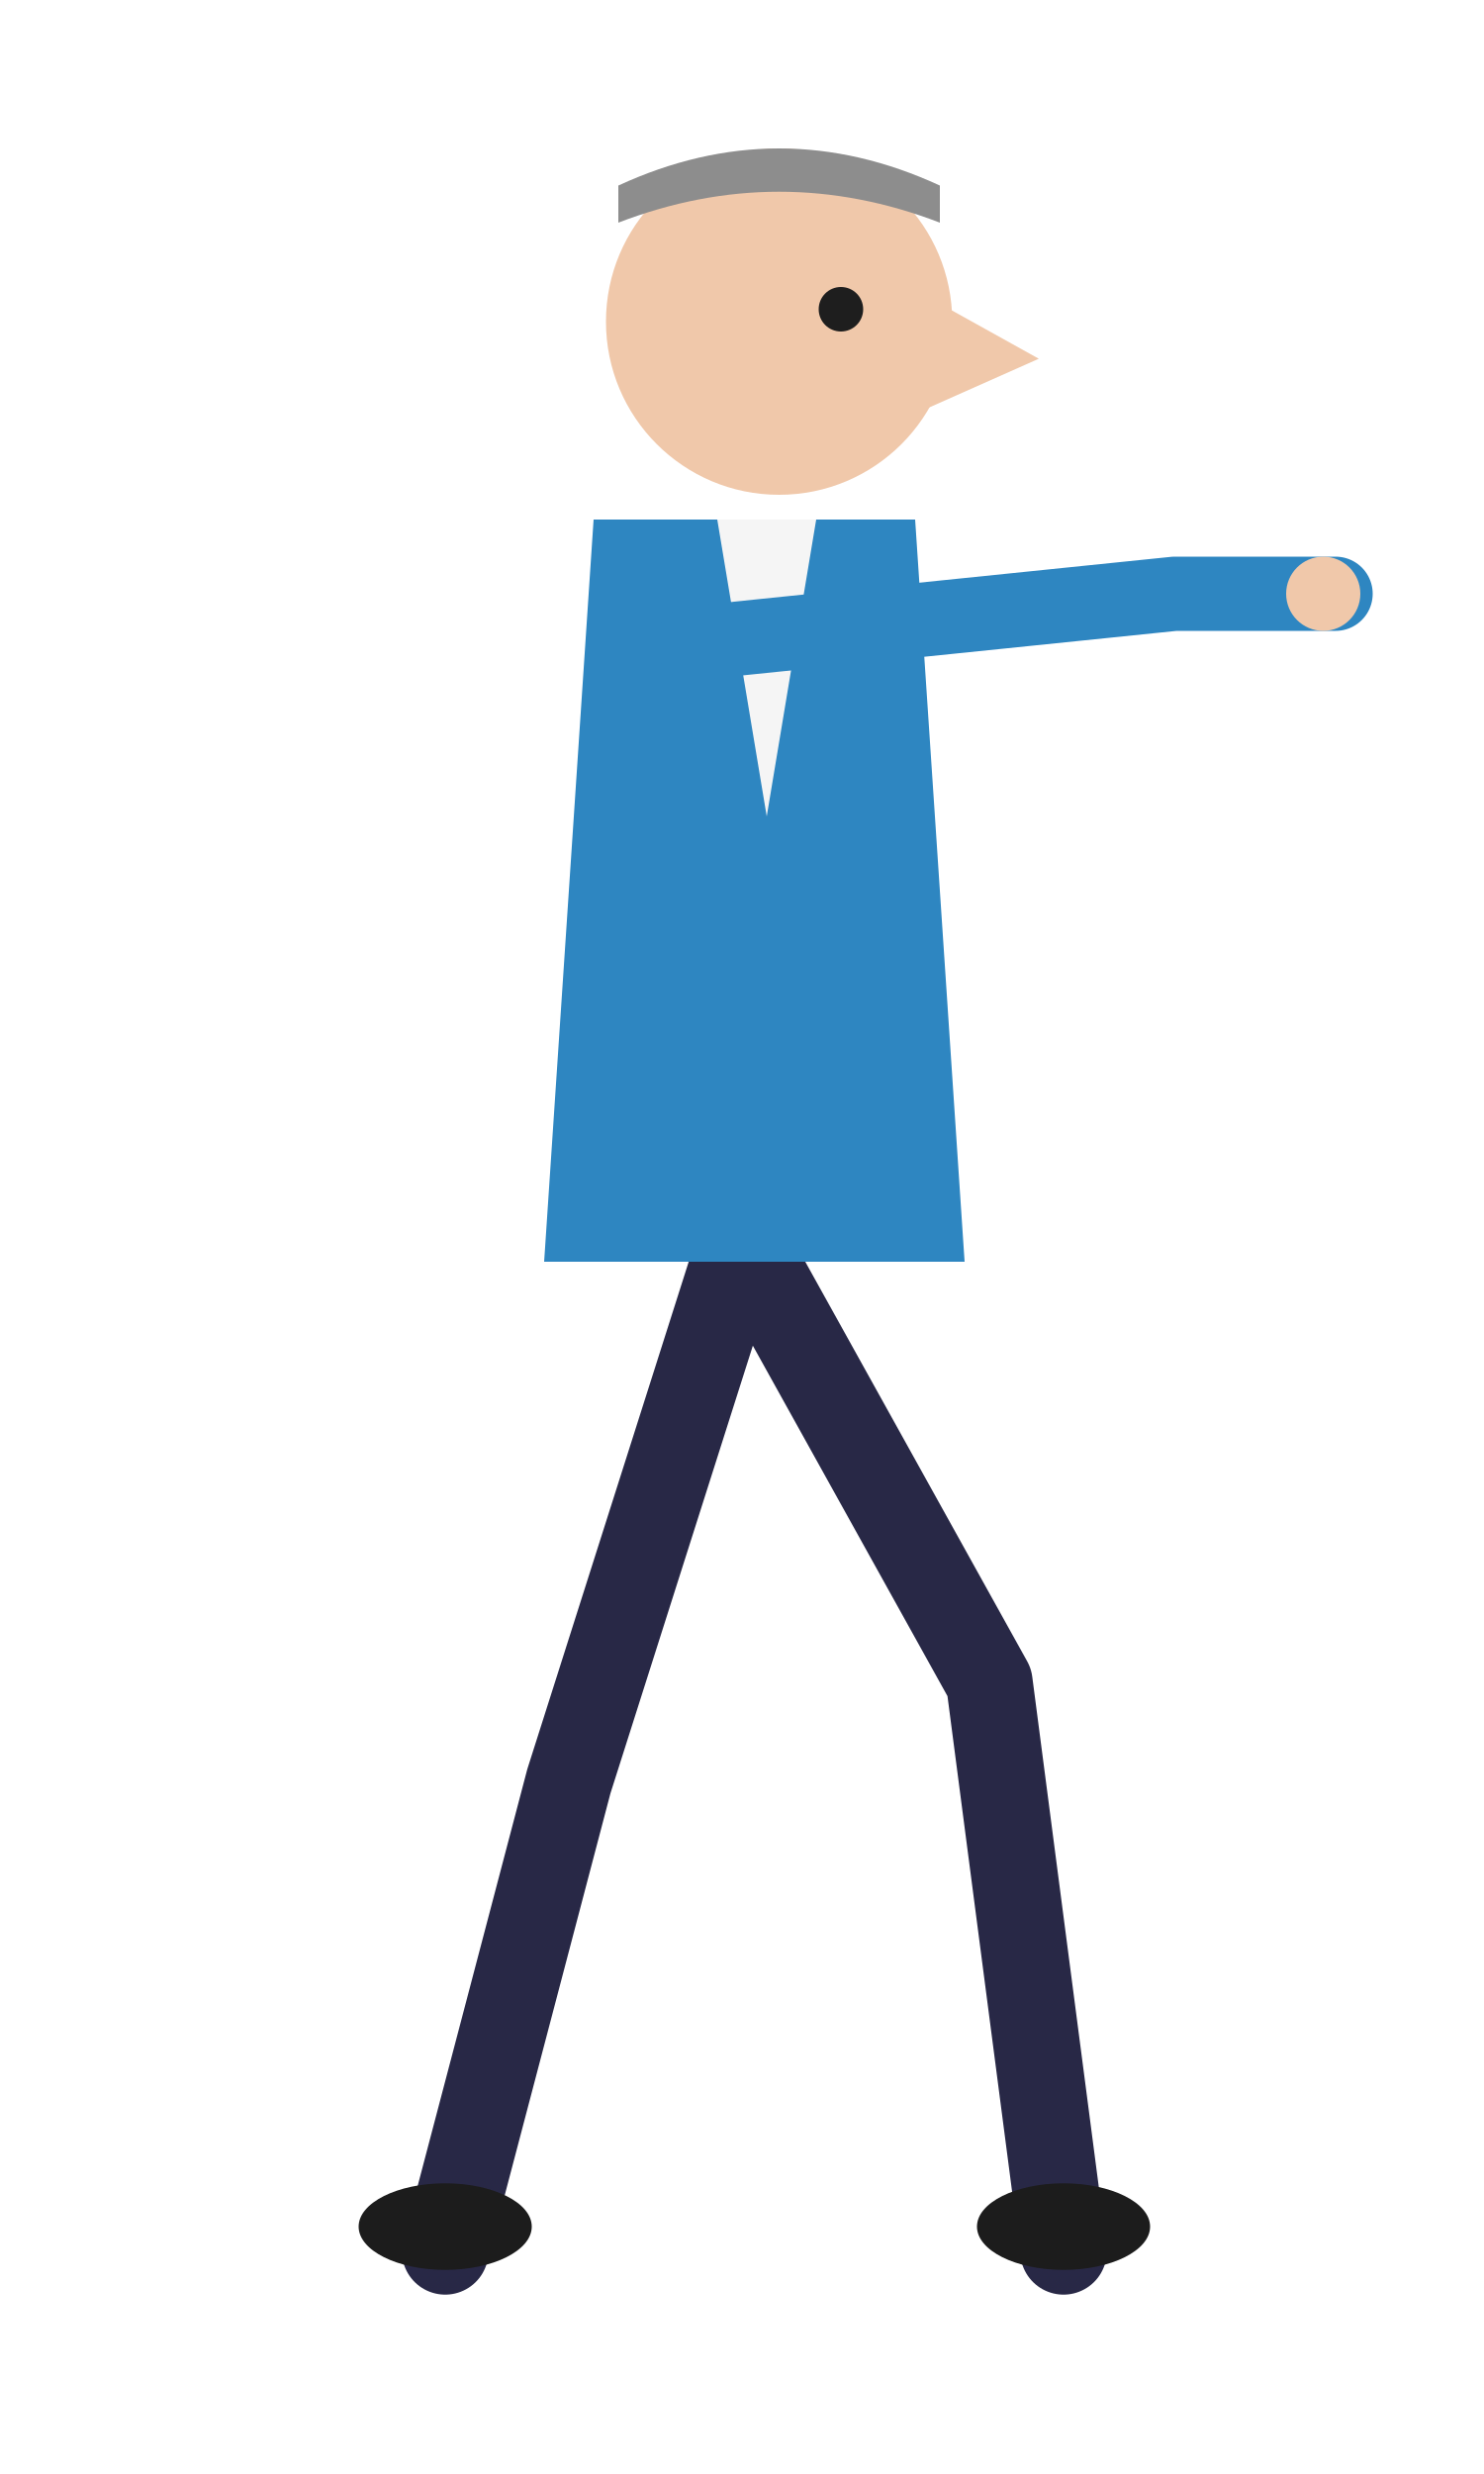
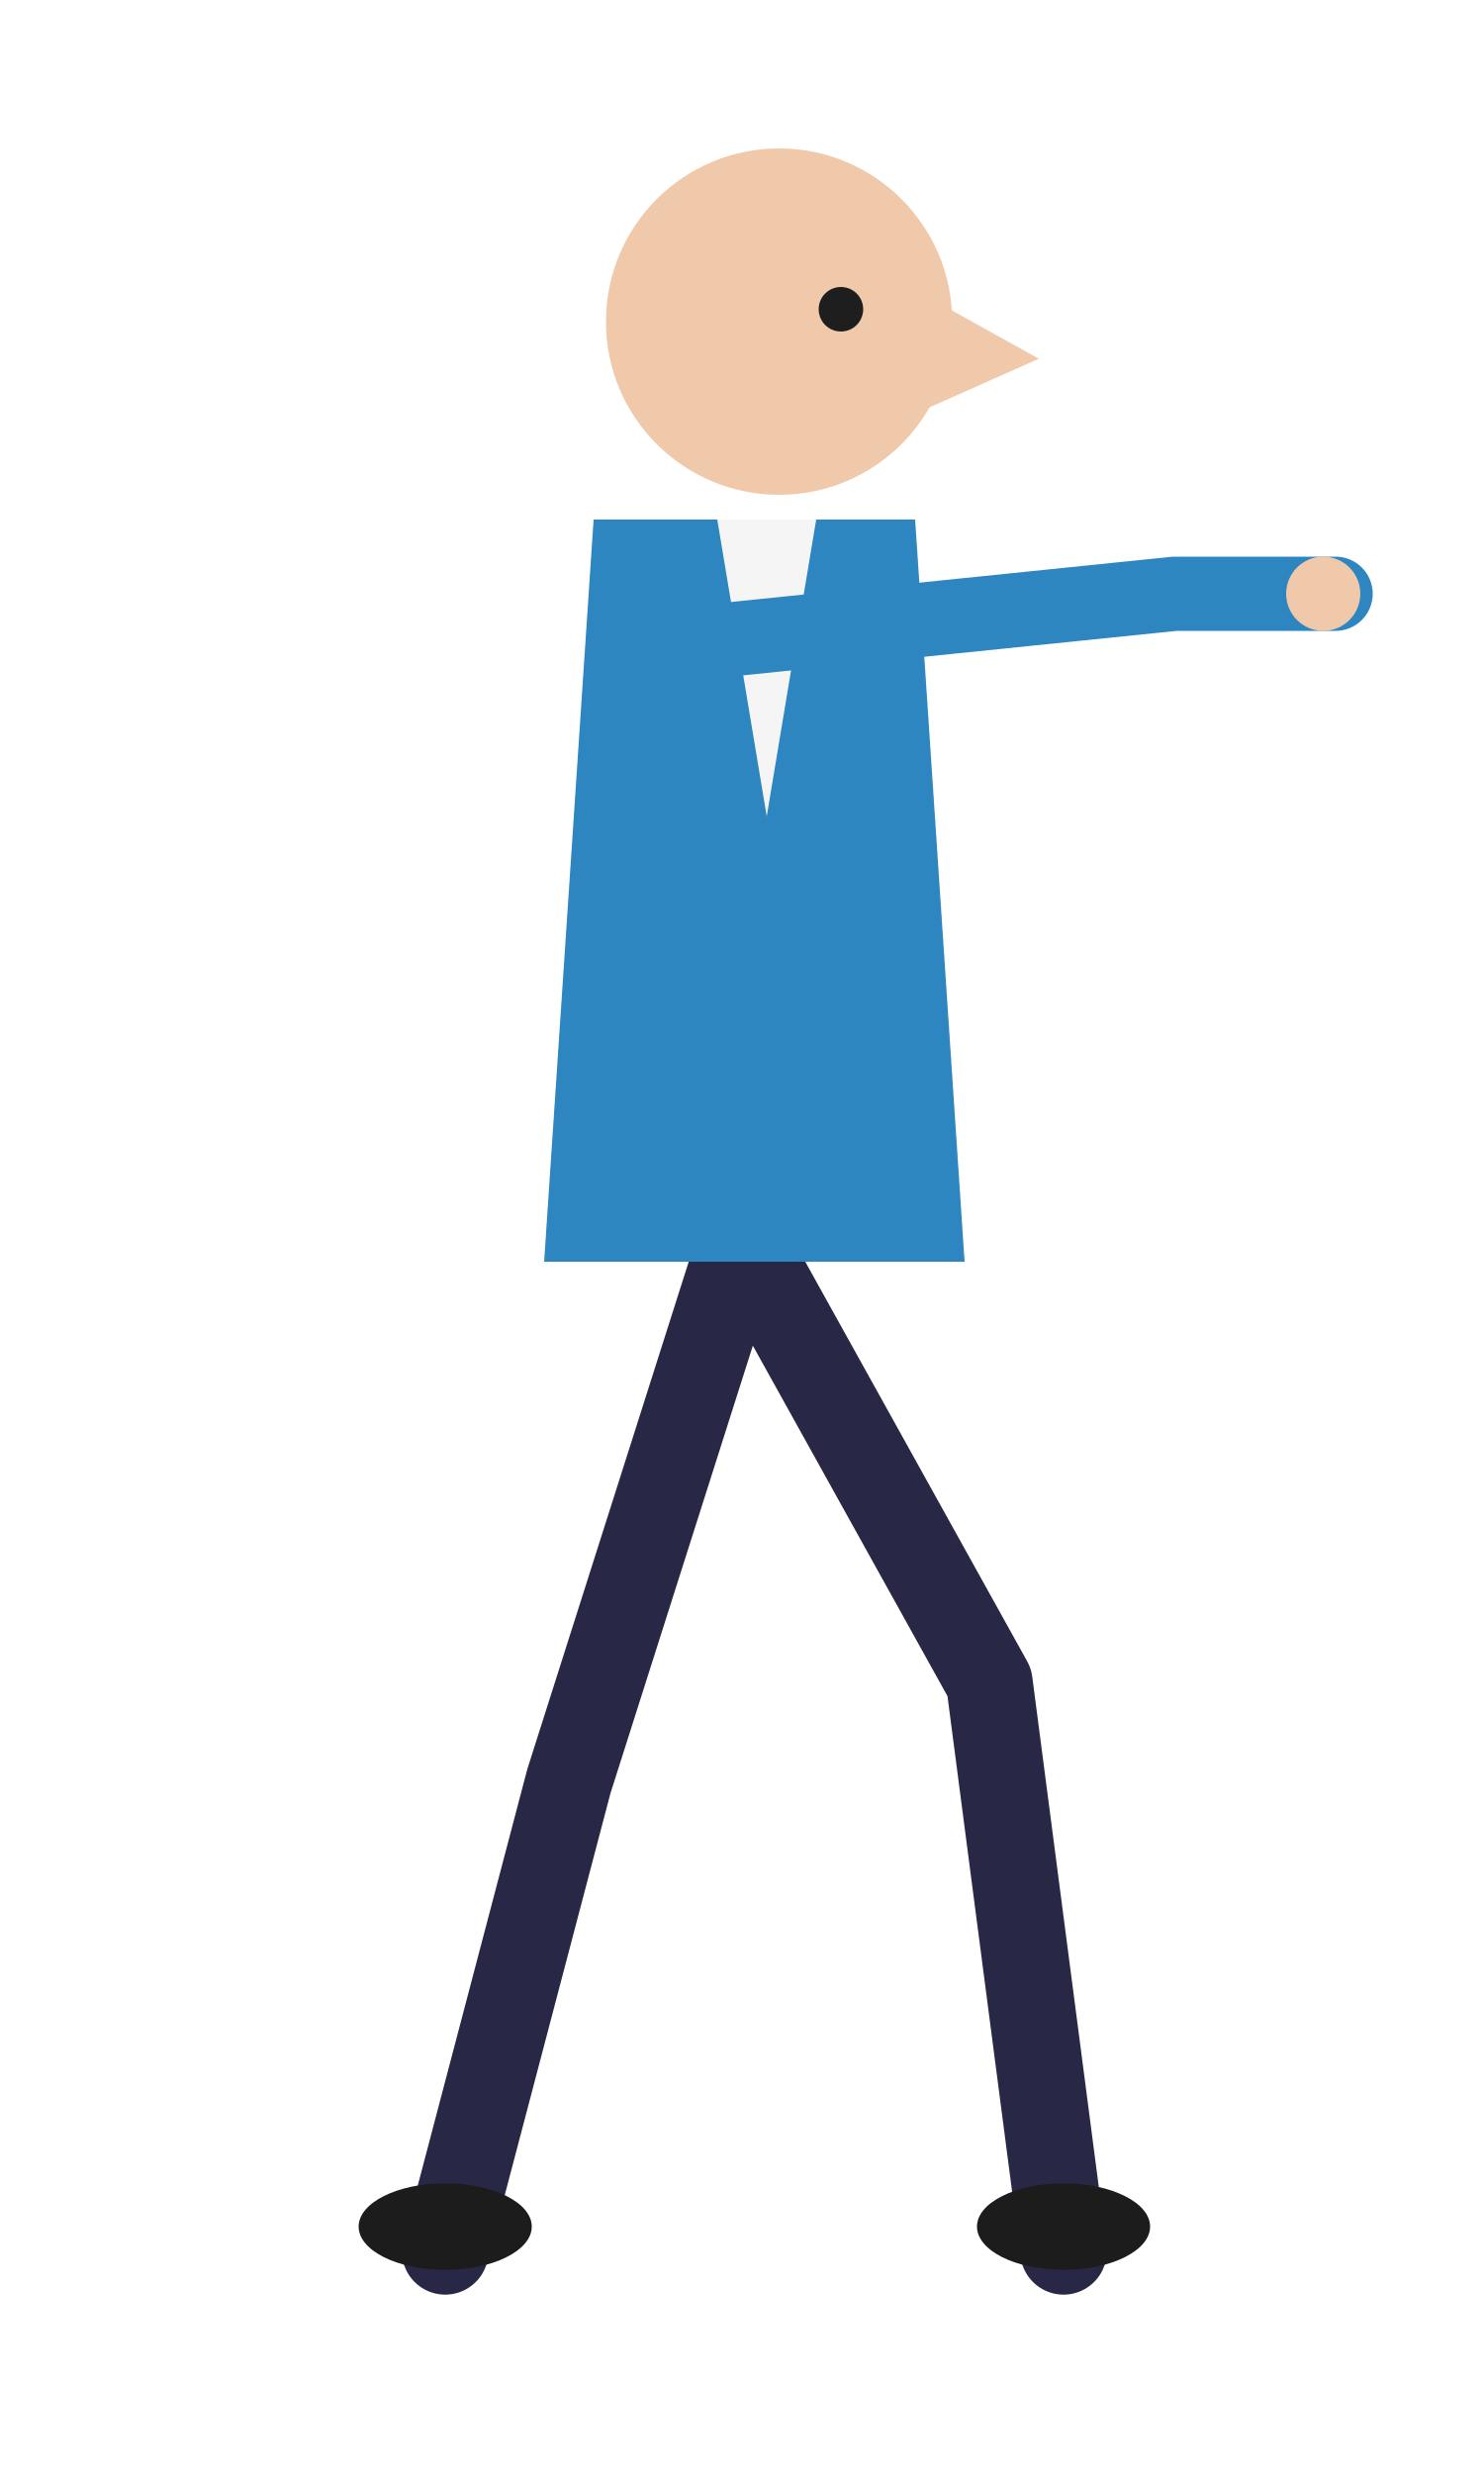
<svg xmlns="http://www.w3.org/2000/svg" viewBox="0 0 120 200" width="120" height="200">
  <g stroke="#282846" stroke-width="7" stroke-linecap="round" fill="none" stroke-linejoin="round">
    <path d="M60 100 L80 136 L86 182 M60 100 L46 144 L36 182" />
  </g>
  <ellipse cx="86" cy="180" rx="7" ry="3.5" fill="#1c1c1c" />
  <ellipse cx="36" cy="180" rx="7" ry="3.5" fill="#1c1c1c" />
  <path d="M48 42 L74 42 L78 102 L44 102 Z" fill="#2e86c1" />
  <path d="M58 42 L66 42 L62 66 Z" fill="#f5f5f5" />
  <g stroke="#2e86c1" stroke-width="6" stroke-linecap="round" fill="none">
    <path d="M56 52 L95 48 M95 48 L108 48" />
  </g>
  <circle cx="107" cy="48" r="3" fill="#f0c8aa" />
  <circle cx="63" cy="26" r="14" fill="#f0c8aa" />
  <path d="M75 24 L84 29 L75 33 Z" fill="#f0c8aa" />
-   <path d="M50 15 Q63 9 76 15 L76 18 Q63 13 50 18 Z" fill="#8d8d8d" />
+   <path d="" fill="#8d8d8d" />
  <circle cx="68" cy="25" r="1.8" fill="#1e1e1e" />
</svg>
